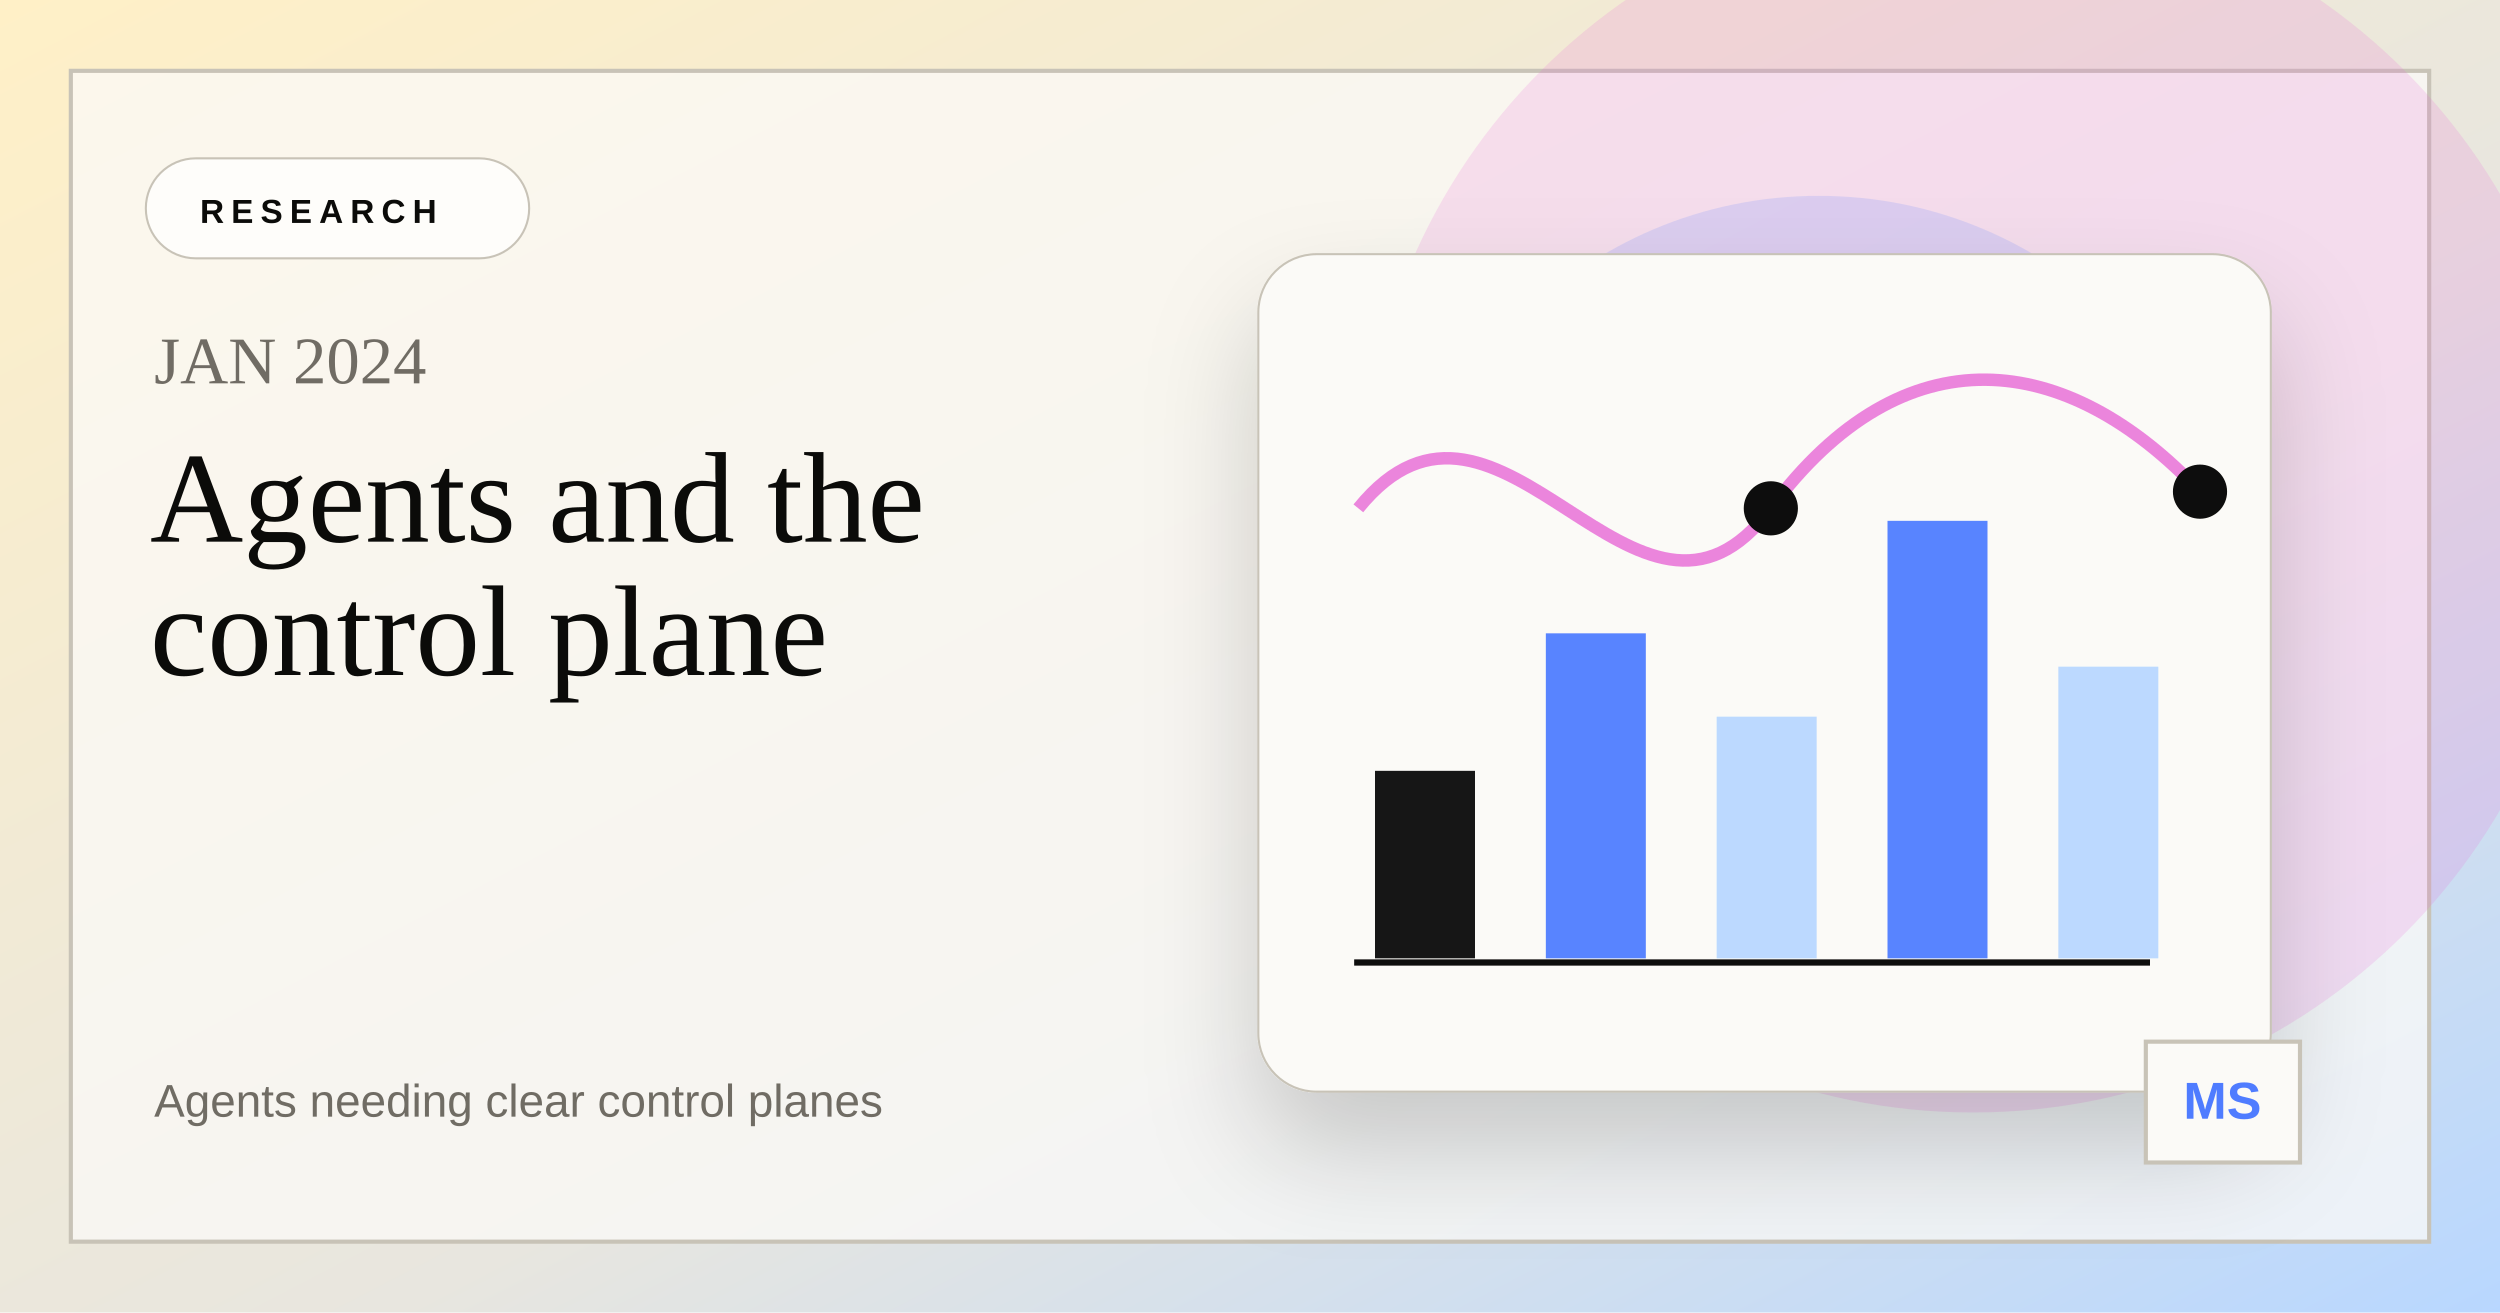
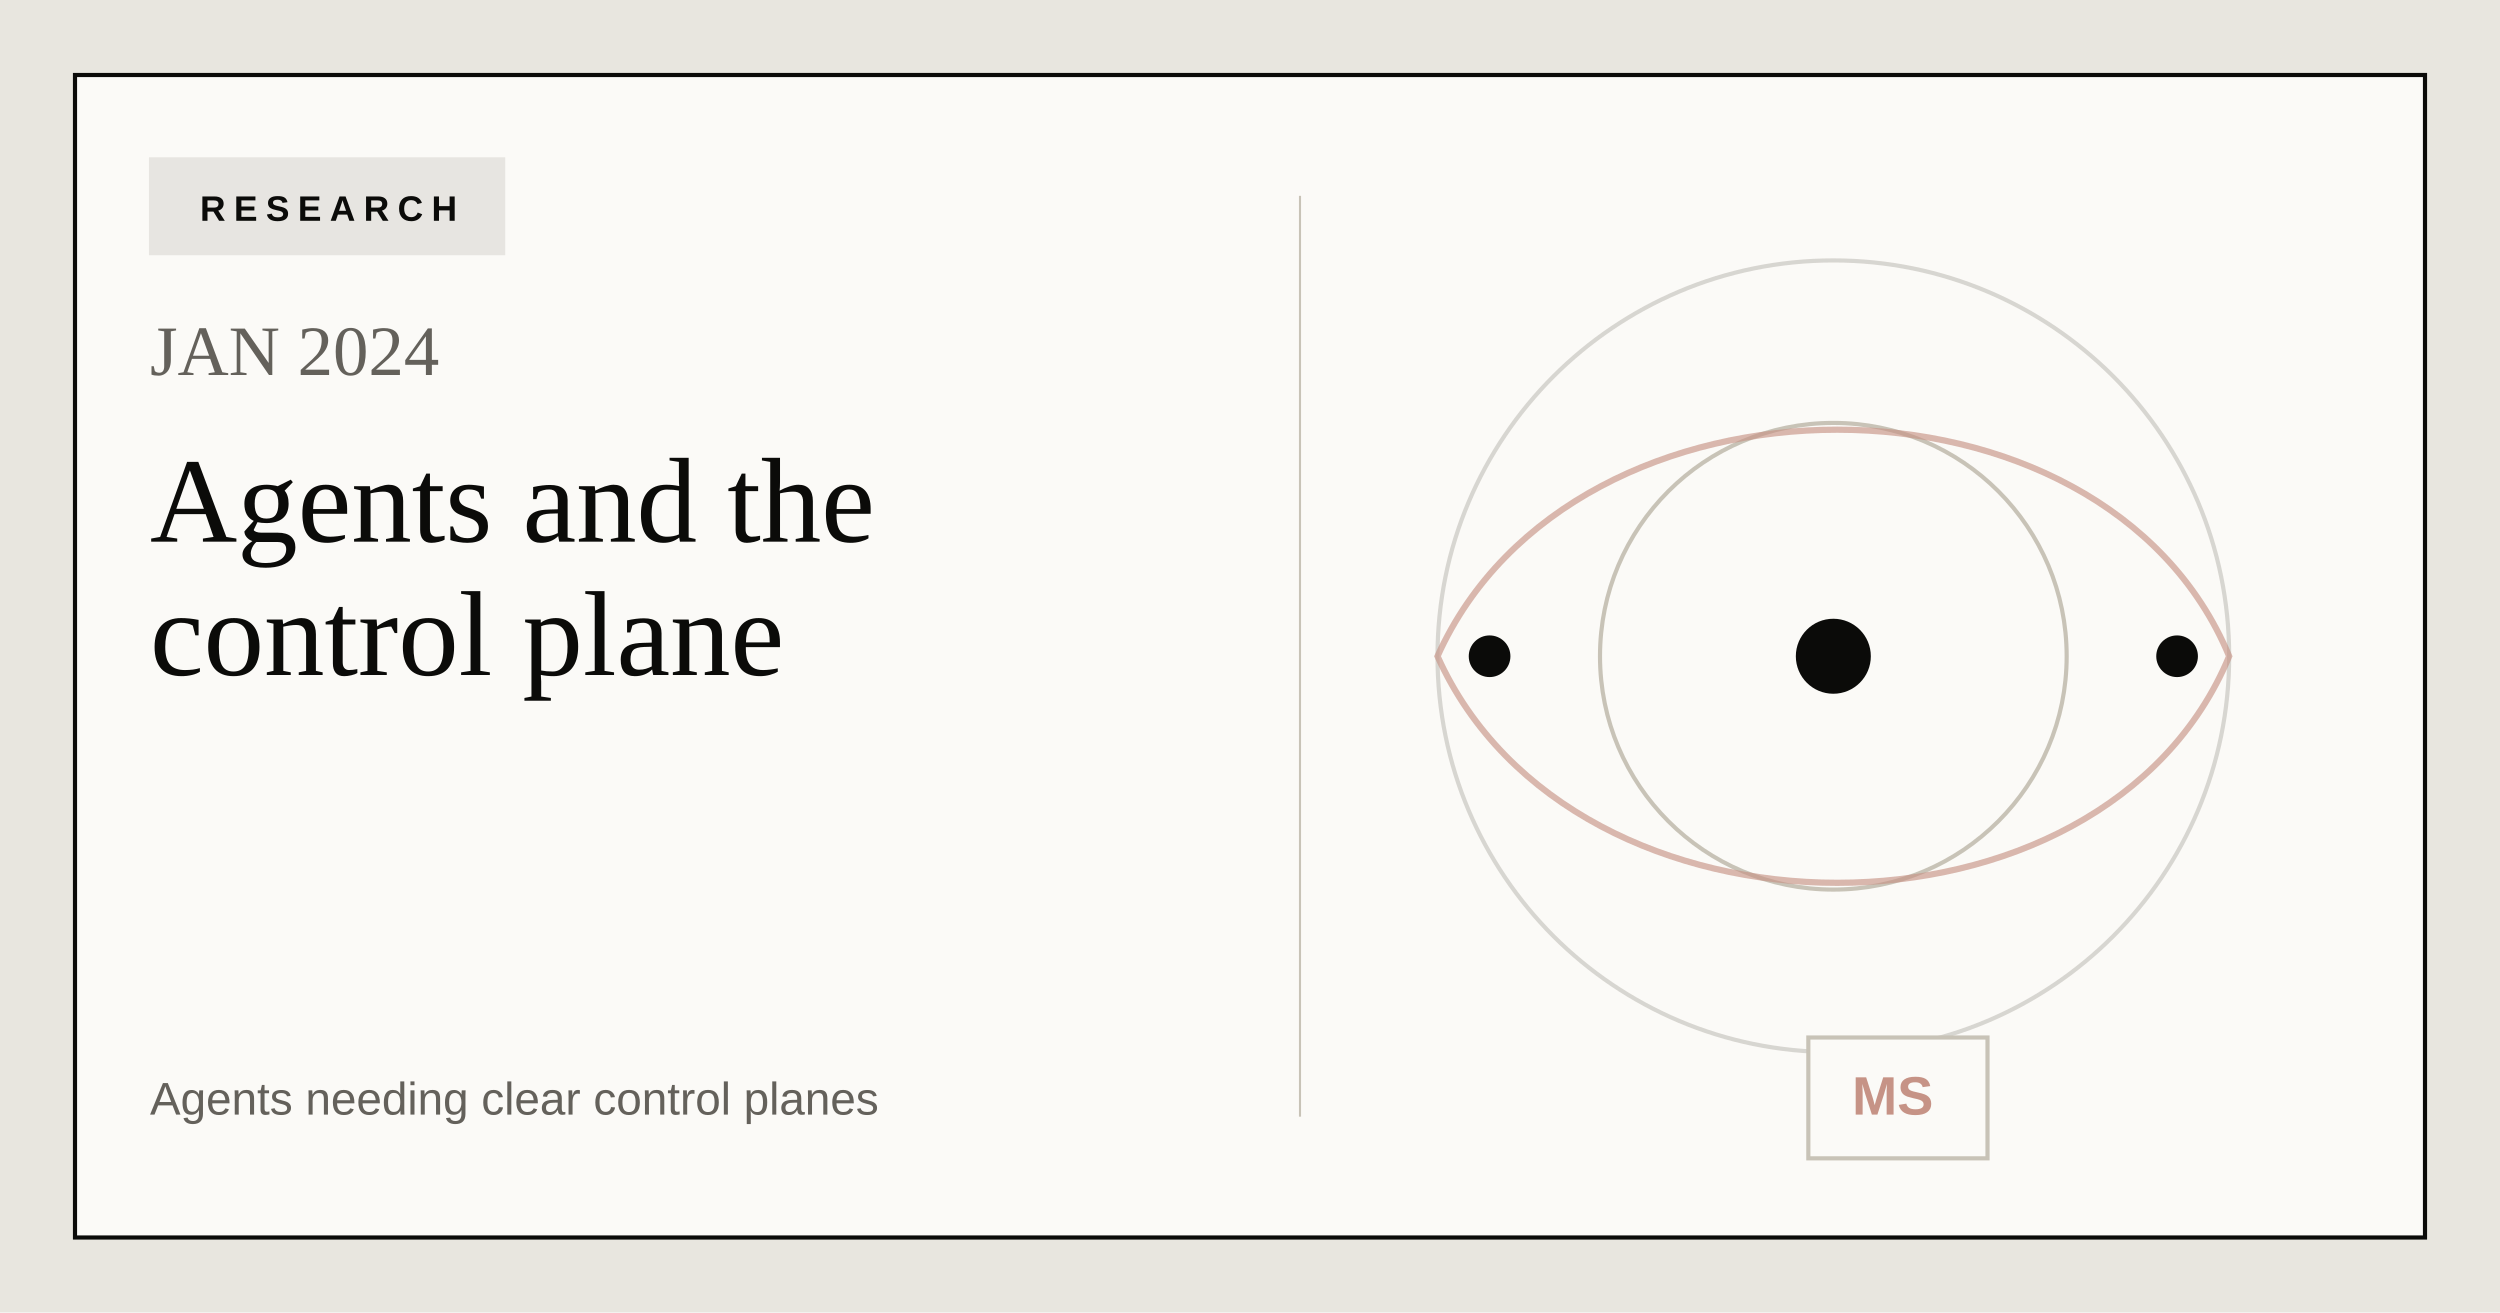
<svg xmlns="http://www.w3.org/2000/svg" width="1200" height="630" viewBox="0 0 1200 630" role="img" aria-labelledby="title desc">
-   <defs>
-     <linearGradient id="backgroundGradient" x1="0" y1="0" x2="1" y2="1">
-       <stop offset="0%" stop-color="#fff0c7" />
-       <stop offset="58%" stop-color="#e8e6df" />
-       <stop offset="100%" stop-color="#b8d7ff" />
-     </linearGradient>
-     <radialGradient id="fieldGradient" cx="68%" cy="42%" r="70%">
-       <stop offset="0%" stop-color="#ff7a45" stop-opacity="0.92" />
-       <stop offset="55%" stop-color="#e86bd6" stop-opacity="0.54" />
-       <stop offset="100%" stop-color="#11110f" stop-opacity="0.86" />
-     </radialGradient>
-     <linearGradient id="waveGradient" x1="0" y1="0" x2="1" y2="1">
-       <stop offset="0%" stop-color="#e86bd6" />
-       <stop offset="50%" stop-color="#b8d7ff" />
-       <stop offset="100%" stop-color="#4f7cff" />
-     </linearGradient>
-     <filter id="softShadow" x="-20%" y="-20%" width="140%" height="140%">
-       <feDropShadow dx="0" dy="28" stdDeviation="26" flood-color="#0b0b09" flood-opacity="0.18" />
-     </filter>
-   </defs>
-   <rect width="1200" height="630" fill="url(#backgroundGradient)" />
-   <rect x="34" y="34" width="1132" height="562" rx="0" fill="rgba(251,250,247,0.76)" stroke="#c8c3b7" stroke-width="2" />
-   <circle cx="947" cy="241" r="293" fill="#e86bd6" opacity="0.18" />
-   <circle cx="873" cy="297" r="203" fill="#4f7cff" opacity="0.16" />
-   <g filter="url(#softShadow)">
-     <rect x="604" y="122" width="486" height="402" rx="28" fill="#fbfaf7" stroke="#c8c3b7" />
-     <path d="M650 462 H1032" stroke="#0b0b09" stroke-width="3" />
-     <rect x="660" y="370" width="48" height="90" fill="#0b0b09" opacity="0.94" />
-     <rect x="742" y="304" width="48" height="156" fill="#4f7cff" opacity="0.94" />
-     <rect x="824" y="344" width="48" height="116" fill="#b8d7ff" opacity="0.94" />
-     <rect x="906" y="250" width="48" height="210" fill="#4f7cff" opacity="0.94" />
-     <rect x="988" y="320" width="48" height="140" fill="#b8d7ff" opacity="0.94" />
-     <path d="M652 244 C720 160 786 330 850 244 S992 168 1056 236" fill="none" stroke="#e86bd6" stroke-width="6" opacity="0.82" />
-     <circle cx="850" cy="244" r="13" fill="#0b0b09" />
-     <circle cx="1056" cy="236" r="13" fill="#0b0b09" />
-   </g>
-   <rect x="70" y="76" width="184" height="48" rx="24" fill="rgba(255,255,255,0.72)" stroke="#c8c3b7" />
-   <text x="96" y="107" font-family="Arial, Helvetica, sans-serif" font-size="16" font-weight="700" letter-spacing="3.4" fill="#0b0b09">RESEARCH</text>
-   <text x="74" y="184" font-family="Georgia, 'Times New Roman', serif" font-size="32" fill="#706c64">JAN 2024</text>
-   <text x="72" y="260" font-family="Georgia, 'Times New Roman', serif" font-size="62" font-weight="500" fill="#0b0b09">Agents and the</text>
-   <text x="72" y="324" font-family="Georgia, 'Times New Roman', serif" font-size="62" font-weight="500" fill="#0b0b09">control plane</text>
-   <text x="74" y="536" font-family="Arial, Helvetica, sans-serif" font-size="22" fill="#706c64">Agents needing clear control planes</text>
-   <rect x="1030" y="500" width="74" height="58" rx="0" fill="#fbfaf7" stroke="#c8c3b7" stroke-width="2" />
-   <text x="1048" y="537" font-family="Arial, Helvetica, sans-serif" font-size="25" font-weight="800" fill="#4f7cff">MS</text>
+   <rect width="1200" height="630" fill="#e8e6df" />
+   <rect x="36" y="36" width="1128" height="558" fill="#fbfaf7" stroke="#0b0b09" stroke-width="2" />
+   <rect x="72" y="76" width="170" height="46" fill="#8c877e" opacity="0.18" stroke="#8c877e" stroke-width="1" />
+   <text x="96" y="106" font-family="Arial, Helvetica, sans-serif" font-size="17" font-weight="700" letter-spacing="4" fill="#0b0b09">RESEARCH</text>
+   <text x="72" y="180" font-family="Georgia, 'Times New Roman', serif" font-size="34" fill="#64615b">JAN 2024</text>
+   <text x="72" y="260" font-family="Georgia, 'Times New Roman', serif" font-size="58" font-weight="500" fill="#0b0b09">Agents and the</text>
+   <text x="72" y="324" font-family="Georgia, 'Times New Roman', serif" font-size="58" font-weight="500" fill="#0b0b09">control plane</text>
+   <text x="72" y="535" font-family="Arial, Helvetica, sans-serif" font-size="22" fill="#64615b">Agents needing clear control planes</text>
+   <circle cx="880" cy="315" r="190" fill="none" stroke="#8c877e" stroke-width="2" opacity="0.32" />
+   <circle cx="880" cy="315" r="112" fill="none" stroke="#c8c3b7" stroke-width="2" />
+   <path d="M690 315 C755 170 1010 170 1070 315 C1010 460 755 460 690 315Z" fill="none" stroke="#c69386" stroke-width="3" opacity="0.65" />
+   <circle cx="880" cy="315" r="18" fill="#0b0b09" />
+   <circle cx="715" cy="315" r="10" fill="#0b0b09" />
+   <circle cx="1045" cy="315" r="10" fill="#0b0b09" />
+   <line x1="624" y1="94" x2="624" y2="536" stroke="#c8c3b7" stroke-width="1" />
+   <rect x="868" y="498" width="86" height="58" fill="#fbfaf7" stroke="#c8c3b7" stroke-width="2" />
+   <text x="889" y="535" font-family="Arial, Helvetica, sans-serif" font-size="26" font-weight="700" fill="#c69386">MS</text>
</svg>
